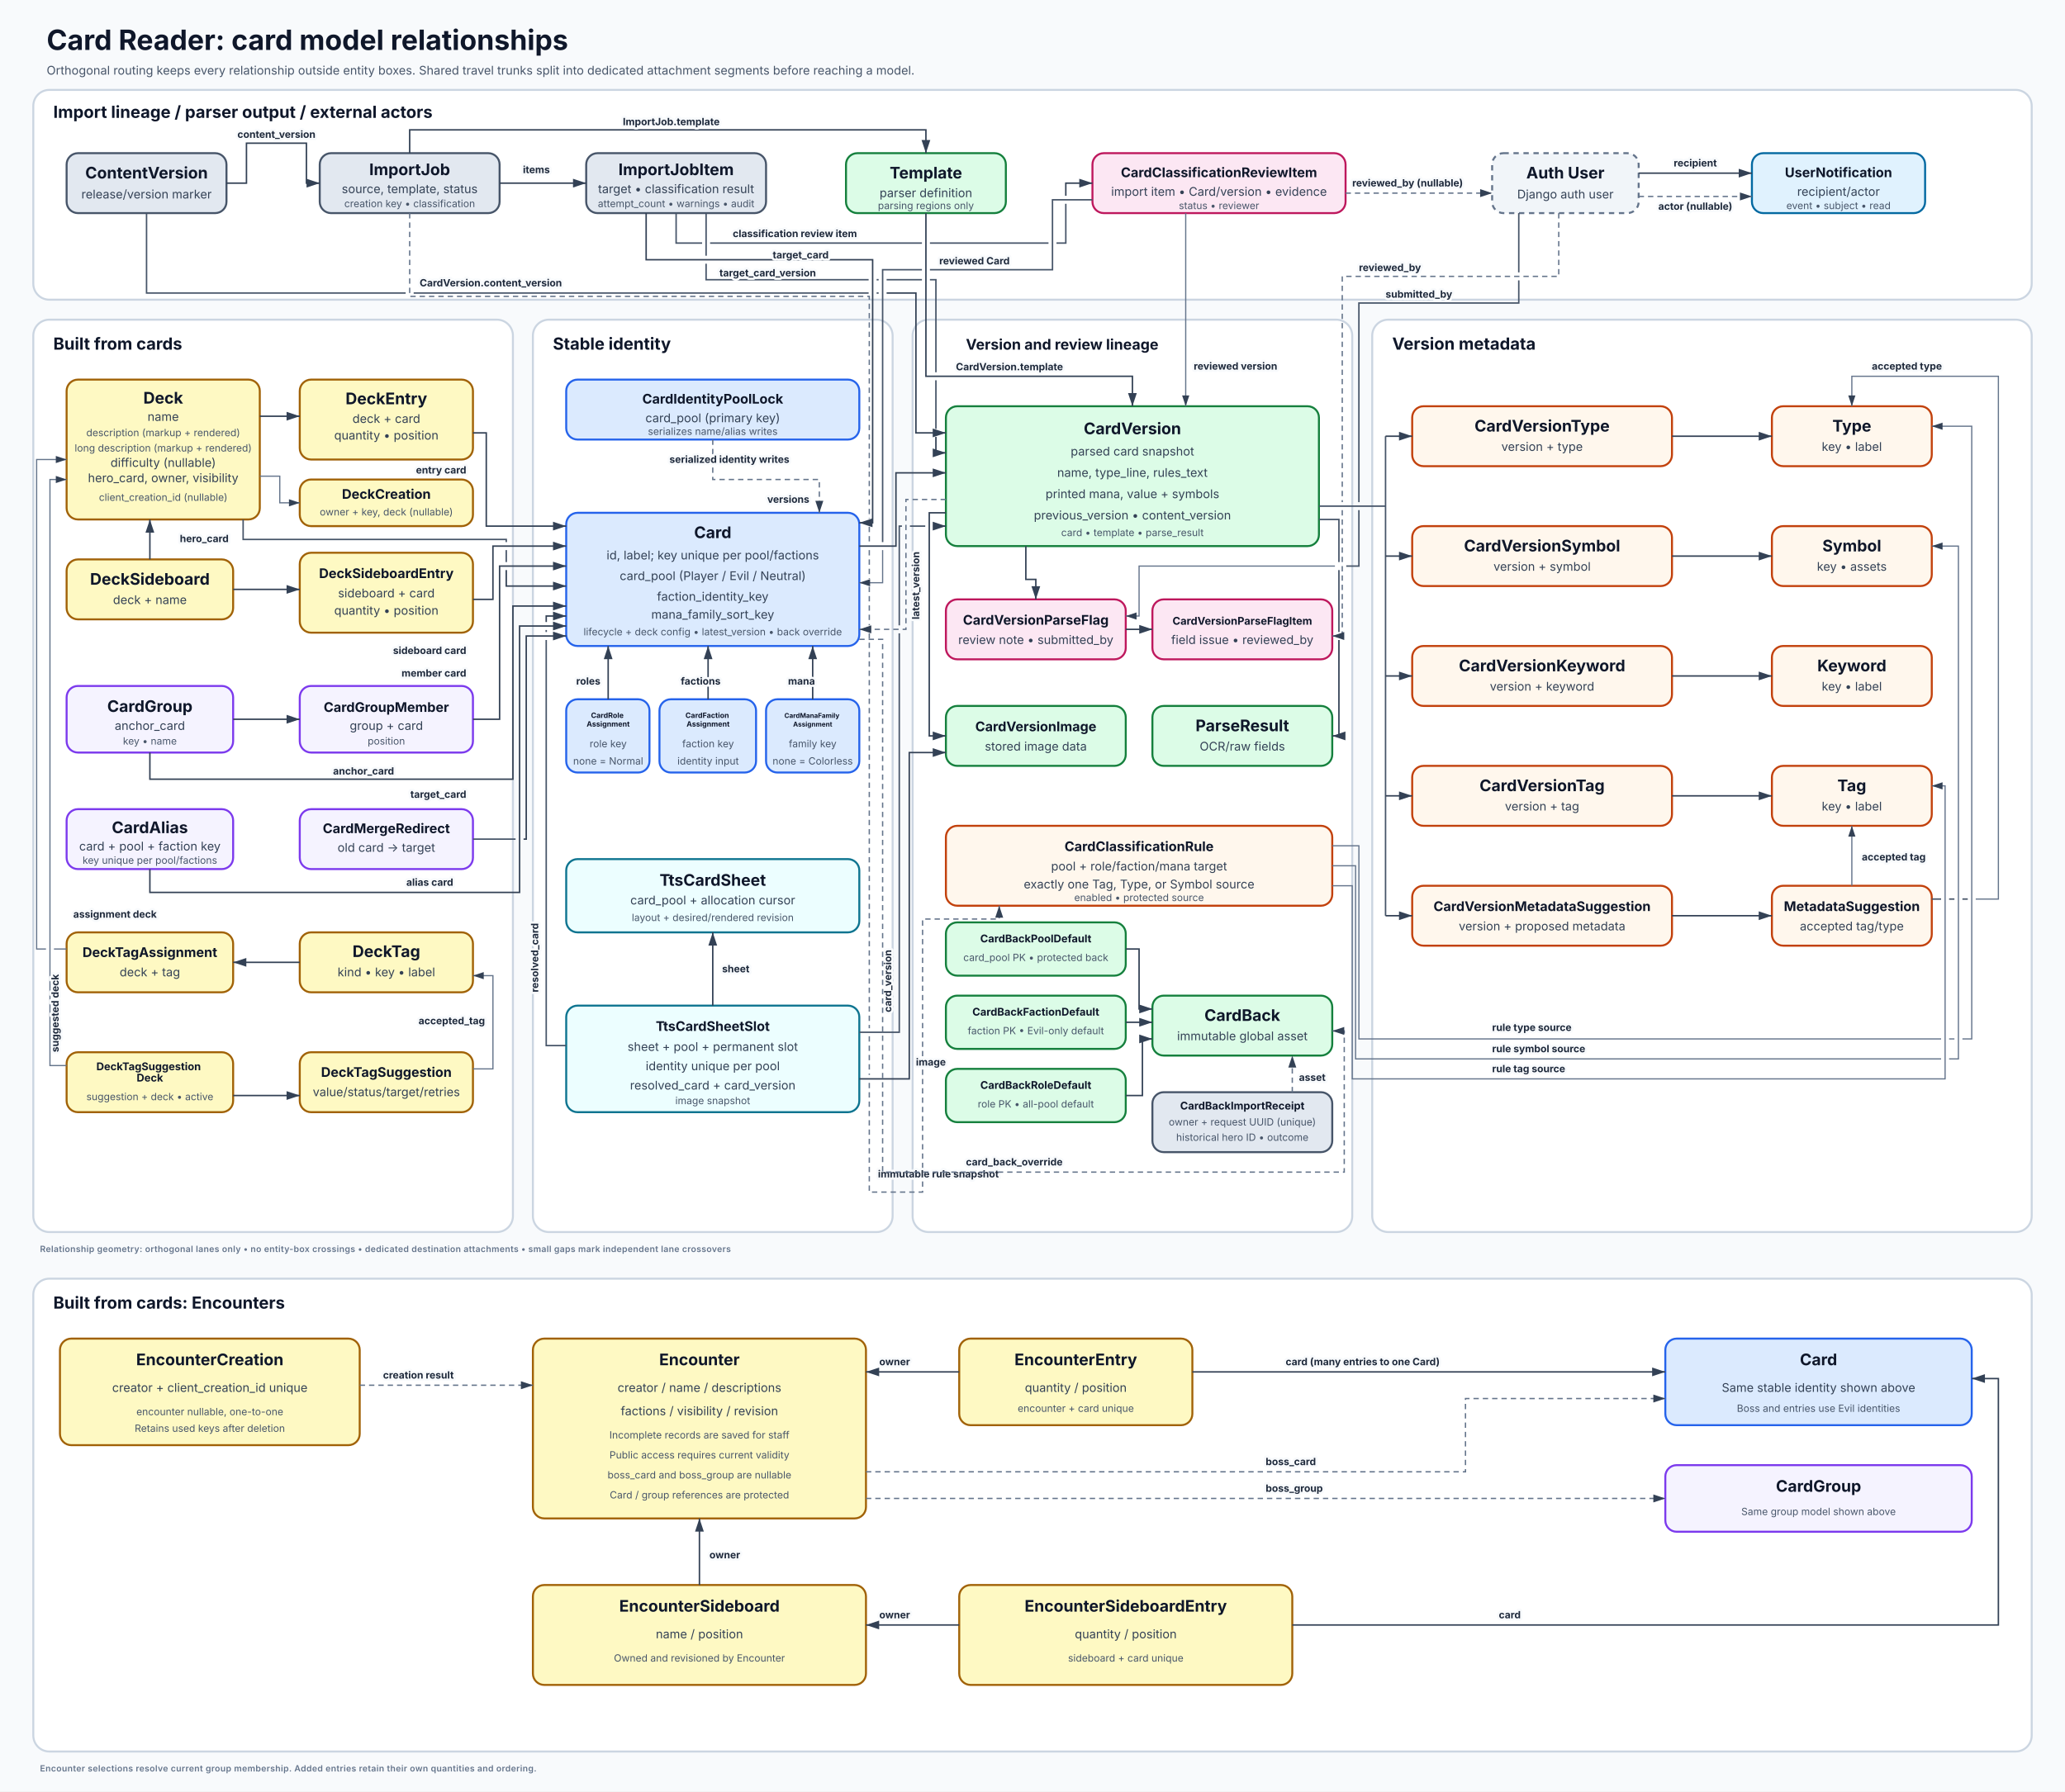
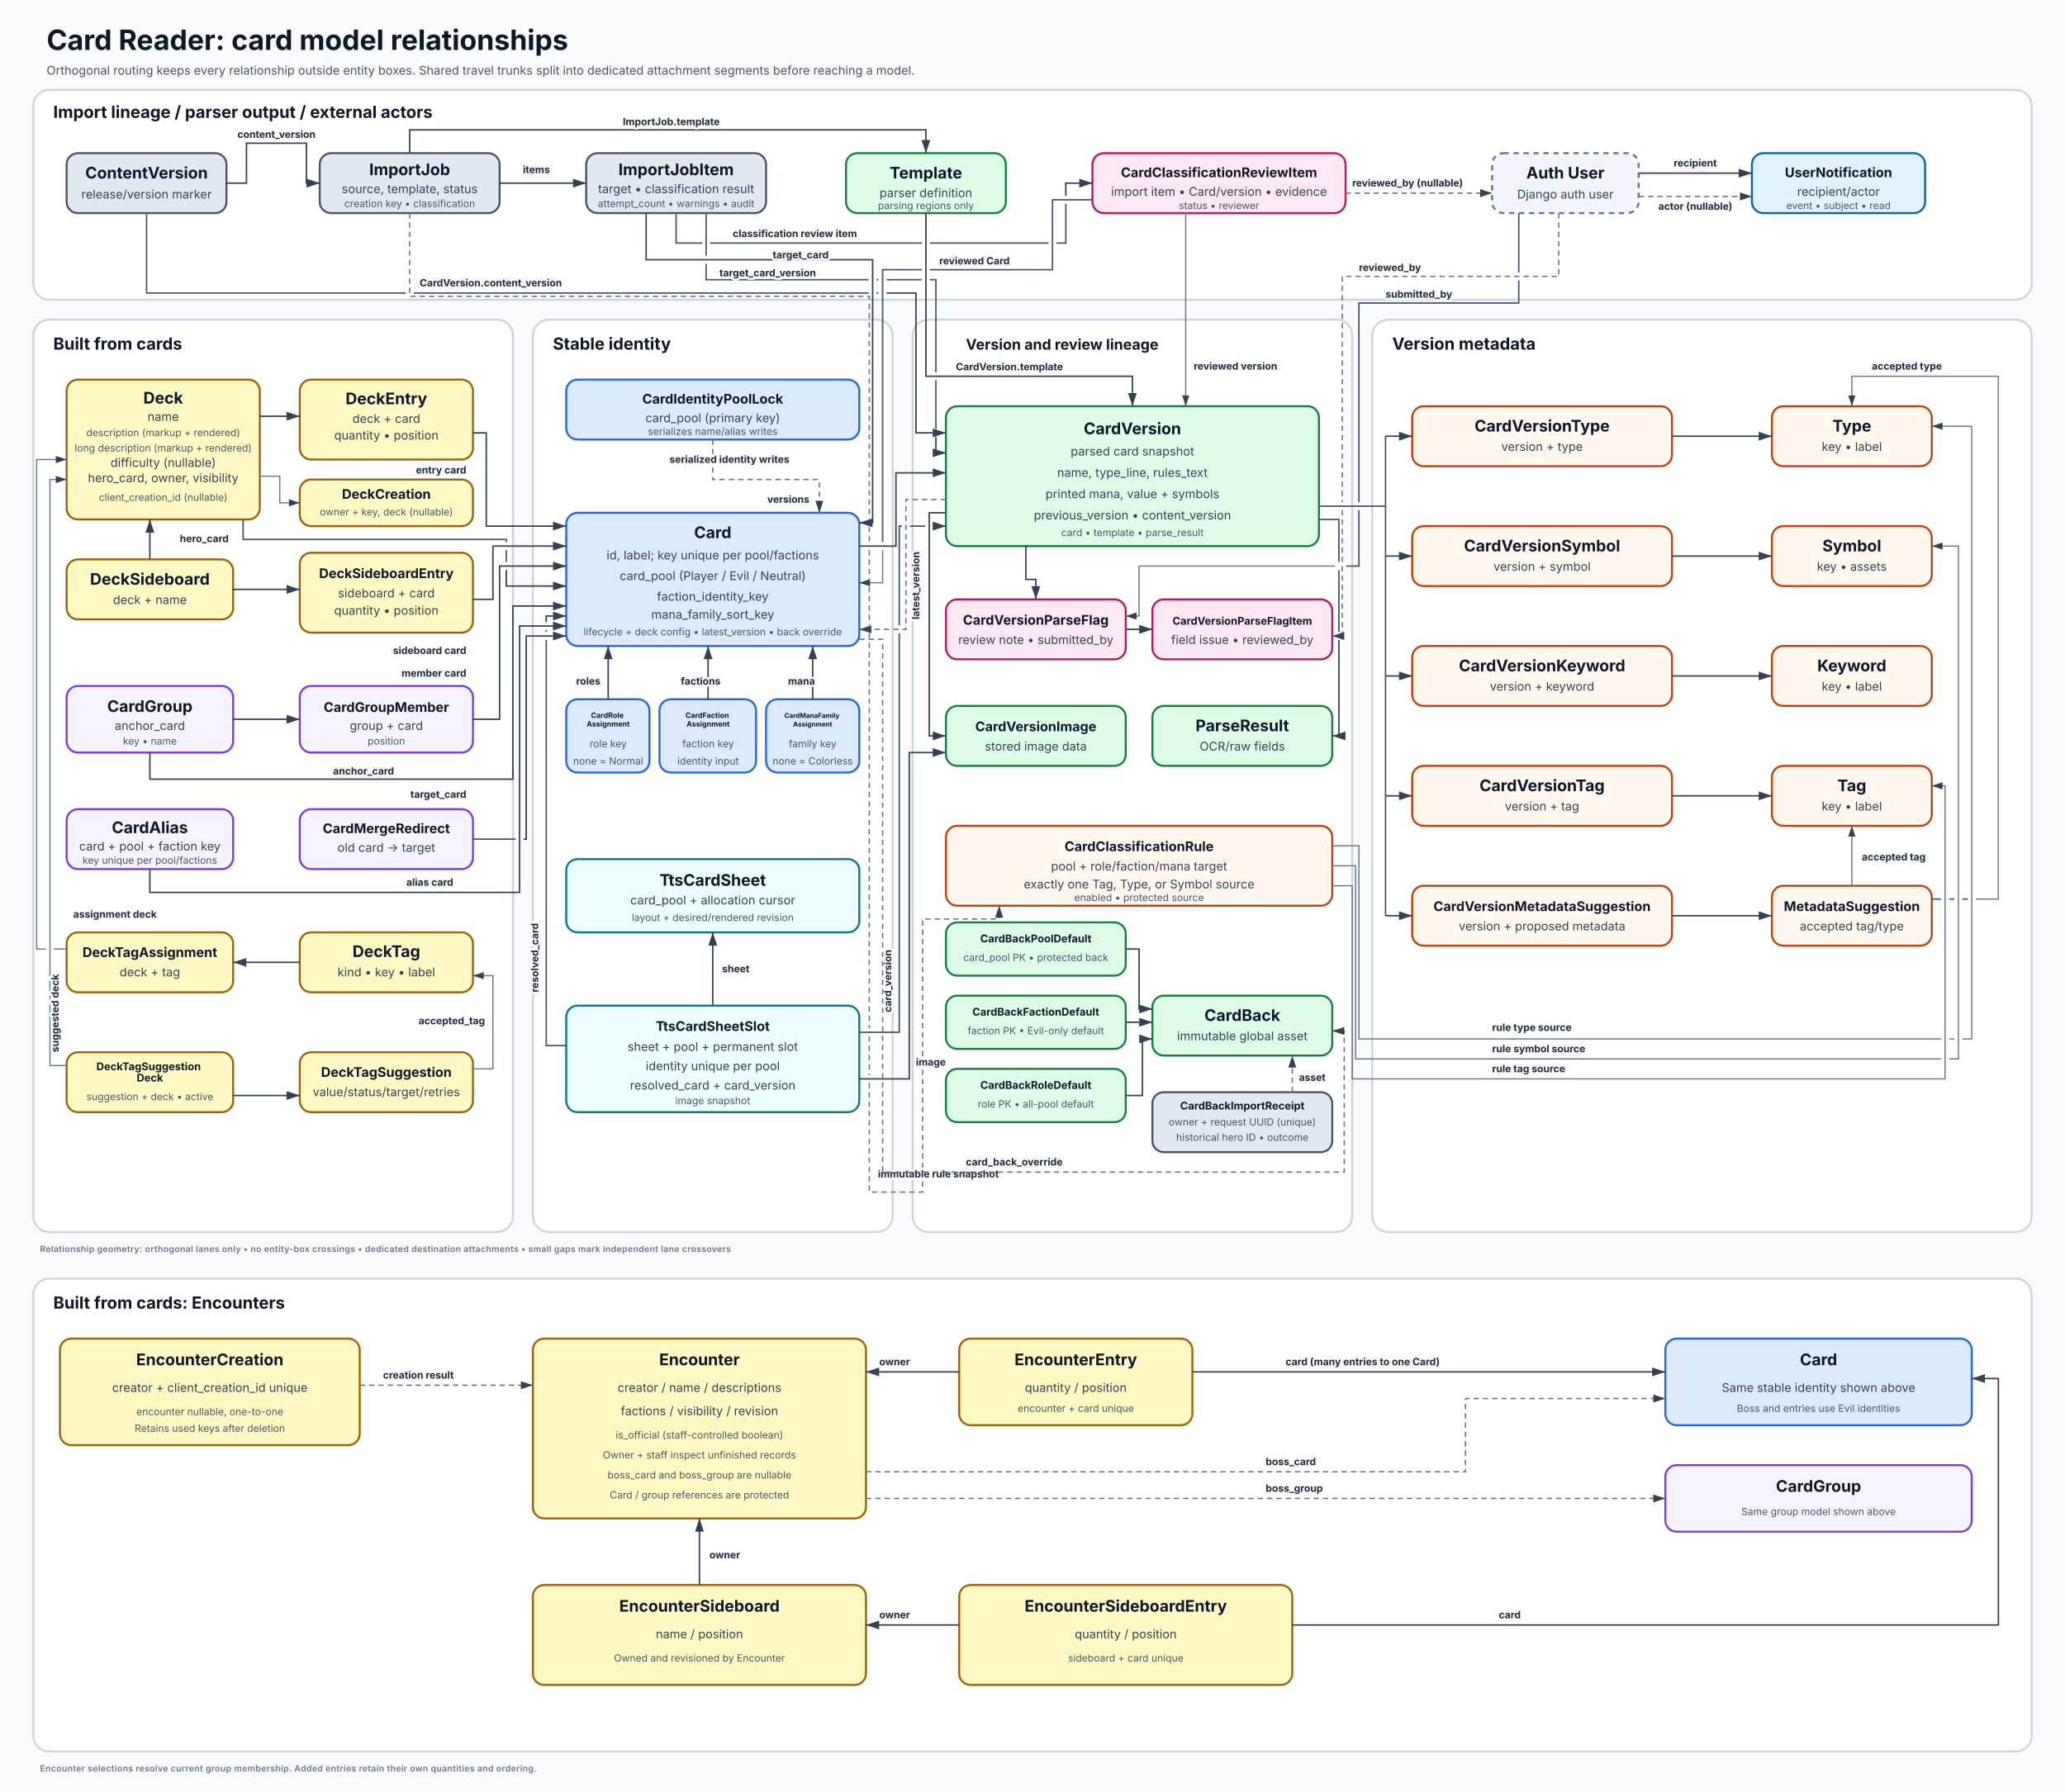
<svg xmlns="http://www.w3.org/2000/svg" width="3100" height="2690" viewBox="0 0 3100 2690" role="img" aria-labelledby="title desc">
  <defs>
    <marker id="arrow" markerWidth="10" markerHeight="10" refX="9" refY="3" orient="auto" markerUnits="strokeWidth">
      <path d="M0 0 L0 6 L9 3 Z" fill="#334155" />
    </marker>
    <style>
      .bg { fill: #f8fafc; }
      .band { fill: #ffffff; stroke: #cbd5e1; stroke-width: 3; rx: 24; }
      .band-title { font: 700 25px Inter, Arial, sans-serif; fill: #0f172a; }
      .band-title-tight { font: 700 22px Inter, Arial, sans-serif; fill: #0f172a; }
      .box { stroke-width: 3; rx: 17; }
      .card { fill: #dbeafe; stroke: #2563eb; }
      .left { fill: #fef9c3; stroke: #a16207; }
      .group { fill: #f5f3ff; stroke: #7c3aed; }
      .version { fill: #dcfce7; stroke: #15803d; }
      .meta { fill: #fff7ed; stroke: #c2410c; }
      .import { fill: #e2e8f0; stroke: #475569; }
      .review { fill: #fce7f3; stroke: #be185d; }
      .external { fill: #f1f5f9; stroke: #64748b; stroke-dasharray: 8 7; }
      .notify { fill: #e0f2fe; stroke: #0369a1; }
      .tts { fill: #ecfeff; stroke: #0e7490; }
      .title { font: 700 24px Inter, Arial, sans-serif; fill: #0f172a; text-anchor: middle; }
      .title-small { font: 700 20px Inter, Arial, sans-serif; fill: #0f172a; text-anchor: middle; }
      .title-tight { font: 700 16px Inter, Arial, sans-serif; fill: #0f172a; text-anchor: middle; }
      .model-name { font: 700 11px Inter, Arial, sans-serif; fill: #0f172a; text-anchor: middle; }
      .model-name-small { font: 700 10px Inter, Arial, sans-serif; fill: #0f172a; text-anchor: middle; }
      .field { font: 18px Inter, Arial, sans-serif; fill: #334155; text-anchor: middle; }
      .small { font: 15px Inter, Arial, sans-serif; fill: #475569; text-anchor: middle; }
      .line { stroke: #334155; stroke-width: 2.2; fill: none; stroke-linejoin: miter; marker-end: url(#arrow); }
      .thin { stroke: #64748b; stroke-width: 1.8; fill: none; stroke-linejoin: miter; marker-end: url(#arrow); }
      .thin-travel { stroke: #64748b; stroke-width: 1.8; fill: none; stroke-linejoin: miter; }
      .soft { stroke: #64748b; stroke-width: 2; fill: none; stroke-dasharray: 8 6; stroke-linejoin: miter; marker-end: url(#arrow); }
      .soft-travel { stroke: #64748b; stroke-width: 2; fill: none; stroke-dasharray: 8 6; stroke-linejoin: miter; }
      .bus { stroke: #475569; stroke-width: 2.2; fill: none; stroke-linejoin: miter; }
      .label { font: 700 15px Inter, Arial, sans-serif; fill: #1e293b; paint-order: stroke; stroke: #f8fafc; stroke-width: 7; stroke-linejoin: round; }
      .port-label { text-anchor: end; }
      .lane-note { font: 600 13px Inter, Arial, sans-serif; fill: #64748b; letter-spacing: .03em; }
    </style>
  </defs>
  <rect class="bg" width="3100" height="2690" />
  <text x="70" y="75" style="font: 700 42px Inter, Arial, sans-serif; fill: #0f172a;">Card Reader: card model relationships</text>
  <text x="70" y="112" style="font: 18px Inter, Arial, sans-serif; fill: #475569;">Orthogonal routing keeps every relationship outside entity boxes. Shared travel trunks split into dedicated attachment segments before reaching a model.</text>
  <rect class="band" x="50" y="135" width="3000" height="315" />
  <text class="band-title" x="80" y="177">Import lineage / parser output / external actors</text>
  <rect class="band" x="50" y="480" width="720" height="1370" />
  <text class="band-title" x="80" y="525">Built from cards</text>
  <rect class="band" x="800" y="480" width="540" height="1370" />
  <text class="band-title" x="830" y="525">Stable identity</text>
  <rect class="band" x="1370" y="480" width="660" height="1370" />
  <text class="band-title-tight" x="1450" y="525">Version and review lineage</text>
  <rect class="band" x="2060" y="480" width="990" height="1370" />
  <text class="band-title" x="2090" y="525">Version metadata</text>
  <rect class="box import" x="100" y="230" width="240" height="90" />
  <text class="title" x="220" y="268">ContentVersion</text>
  <text class="field" x="220" y="298">release/version marker</text>
  <rect class="box import" x="480" y="230" width="270" height="90" />
  <text class="title" x="615" y="263">ImportJob</text>
  <text class="field" x="615" y="290">source, template, status</text>
  <text class="small" x="615" y="311">creation key • classification</text>
  <rect class="box import" x="880" y="230" width="270" height="90" />
  <text class="title" x="1015" y="263">ImportJobItem</text>
  <text class="field" x="1015" y="290">target • classification result</text>
  <text class="small" x="1015" y="311">attempt_count • warnings • audit</text>
  <rect class="box version" x="1270" y="230" width="240" height="90" />
  <text class="title" x="1390" y="268">Template</text>
  <text class="field" x="1390" y="296">parser definition</text>
  <text class="small" x="1390" y="314">parsing regions only</text>
  <rect class="box review" x="1640" y="230" width="380" height="90" />
  <text class="title-small" x="1830" y="266">CardClassificationReviewItem</text>
  <text class="field" x="1830" y="294">import item • Card/version • evidence</text>
  <text class="small" x="1830" y="314">status • reviewer</text>
  <rect class="box external" x="2240" y="230" width="220" height="90" />
  <text class="title" x="2350" y="268">Auth User</text>
  <text class="field" x="2350" y="298">Django auth user</text>
  <rect class="box notify" x="2630" y="230" width="260" height="90" />
  <text class="title-small" x="2760" y="266">UserNotification</text>
  <text class="field" x="2760" y="294">recipient/actor</text>
  <text class="small" x="2760" y="314">event • subject • read</text>
  <rect class="box left" x="100" y="570" width="290" height="210" />
  <text class="title" x="245" y="606">Deck</text>
  <text class="field" x="245" y="632">name</text>
  <text class="small" x="245" y="655">description (markup + rendered)</text>
  <text class="small" x="245" y="678">long description (markup + rendered)</text>
  <text class="field" x="245" y="701">difficulty (nullable)</text>
  <text class="field" x="245" y="724">hero_card, owner, visibility</text>
  <text class="small" x="245" y="752">client_creation_id (nullable)</text>
  <rect class="box left" x="450" y="570" width="260" height="120" />
  <text class="title" x="580" y="607">DeckEntry</text>
  <text class="field" x="580" y="635">deck + card</text>
  <text class="field" x="580" y="660">quantity • position</text>
  <rect class="box left" x="450" y="720" width="260" height="70" />
  <text class="title-small" x="580" y="749">DeckCreation</text>
  <text class="small" x="580" y="774">owner + key, deck (nullable)</text>
  <rect class="box left" x="100" y="840" width="250" height="90" />
  <text class="title" x="225" y="878">DeckSideboard</text>
  <text class="field" x="225" y="907">deck + name</text>
  <rect class="box left" x="450" y="830" width="260" height="120" />
  <text class="title-small" x="580" y="868">DeckSideboardEntry</text>
  <text class="field" x="580" y="897">sideboard + card</text>
  <text class="field" x="580" y="923">quantity • position</text>
  <rect class="box group" x="100" y="1030" width="250" height="100" />
  <text class="title" x="225" y="1069">CardGroup</text>
  <text class="field" x="225" y="1096">anchor_card</text>
  <text class="small" x="225" y="1118">key • name</text>
  <rect class="box group" x="450" y="1030" width="260" height="100" />
  <text class="title-small" x="580" y="1069">CardGroupMember</text>
  <text class="field" x="580" y="1096">group + card</text>
  <text class="small" x="580" y="1118">position</text>
  <rect class="box group" x="100" y="1215" width="250" height="90" />
  <text class="title" x="225" y="1251">CardAlias</text>
  <text class="field" x="225" y="1277">card + pool + faction key</text>
  <text class="small" x="225" y="1297">key unique per pool/factions</text>
  <rect class="box group" x="450" y="1215" width="260" height="90" />
  <text class="title-small" x="580" y="1251">CardMergeRedirect</text>
  <text class="field" x="580" y="1279">old card → target</text>
  <rect class="box left" x="100" y="1400" width="250" height="90" />
  <text class="title-small" x="225" y="1437">DeckTagAssignment</text>
  <text class="field" x="225" y="1466">deck + tag</text>
  <rect class="box left" x="450" y="1400" width="260" height="90" />
  <text class="title" x="580" y="1437">DeckTag</text>
  <text class="field" x="580" y="1466">kind • key • label</text>
  <rect class="box left" x="100" y="1580" width="250" height="90" />
  <text class="title-tight" x="225" y="1607">
    <tspan x="225">DeckTagSuggestion</tspan>
    <tspan x="225" dy="17">Deck</tspan>
  </text>
  <text class="small" x="225" y="1652">suggestion + deck • active</text>
  <rect class="box left" x="450" y="1580" width="260" height="90" />
  <text class="title-small" x="580" y="1617">DeckTagSuggestion</text>
  <text class="field" x="580" y="1646">value/status/target/retries</text>
  <rect class="box card" x="850" y="570" width="440" height="90" />
  <text class="title-small" x="1070" y="606">CardIdentityPoolLock</text>
  <text class="field" x="1070" y="634">card_pool (primary key)</text>
  <text class="small" x="1070" y="653">serializes name/alias writes</text>
  <rect class="box card" x="850" y="770" width="440" height="200" />
  <text class="title" x="1070" y="808">Card</text>
  <text class="field" x="1070" y="840">id, label; key unique per pool/factions</text>
  <text class="field" x="1070" y="871">card_pool (Player / Evil / Neutral)</text>
  <text class="field" x="1070" y="902">faction_identity_key</text>
  <text class="field" x="1070" y="929">mana_family_sort_key</text>
  <text class="small" x="1070" y="954">lifecycle + deck config • latest_version • back override</text>
  <rect class="box card" x="850" y="1050" width="125" height="110" />
  <text class="model-name" x="913" y="1078">
    <tspan x="913">CardRole</tspan>
    <tspan x="913" dy="13">Assignment</tspan>
  </text>
  <text class="small" x="913" y="1122">role key</text>
  <text class="small" x="913" y="1148">none = Normal</text>
  <rect class="box card" x="990" y="1050" width="145" height="110" />
  <text class="model-name" x="1063" y="1078">
    <tspan x="1063">CardFaction</tspan>
    <tspan x="1063" dy="13">Assignment</tspan>
  </text>
  <text class="small" x="1063" y="1122">faction key</text>
  <text class="small" x="1063" y="1148">identity input</text>
  <rect class="box card" x="1150" y="1050" width="140" height="110" />
  <text class="model-name-small" x="1220" y="1078">
    <tspan x="1220">CardManaFamily</tspan>
    <tspan x="1220" dy="13">Assignment</tspan>
  </text>
  <text class="small" x="1220" y="1122">family key</text>
  <text class="small" x="1220" y="1148">none = Colorless</text>
  <rect class="box tts" x="850" y="1290" width="440" height="110" />
  <text class="title" x="1070" y="1330">TtsCardSheet</text>
  <text class="field" x="1070" y="1358">card_pool + allocation cursor</text>
  <text class="small" x="1070" y="1383">layout + desired/rendered revision</text>
  <rect class="box tts" x="850" y="1510" width="440" height="160" />
  <text class="title-small" x="1070" y="1548">TtsCardSheetSlot</text>
  <text class="field" x="1070" y="1578">sheet + pool + permanent slot</text>
  <text class="field" x="1070" y="1607">identity unique per pool</text>
  <text class="field" x="1070" y="1636">resolved_card + card_version</text>
  <text class="small" x="1070" y="1658">image snapshot</text>
  <rect class="box version" x="1420" y="610" width="560" height="210" />
  <text class="title" x="1700" y="652">CardVersion</text>
  <text class="field" x="1700" y="684">parsed card snapshot</text>
  <text class="field" x="1700" y="716">name, type_line, rules_text</text>
  <text class="field" x="1700" y="748">printed mana, value + symbols</text>
  <text class="field" x="1700" y="780">previous_version • content_version</text>
  <text class="small" x="1700" y="805">card • template • parse_result</text>
  <rect class="box review" x="1420" y="900" width="270" height="90" />
  <text class="title-small" x="1555" y="938">CardVersionParseFlag</text>
  <text class="field" x="1555" y="967">review note • submitted_by</text>
  <rect class="box review" x="1730" y="900" width="270" height="90" />
  <text class="title-tight" x="1865" y="938">CardVersionParseFlagItem</text>
  <text class="field" x="1865" y="967">field issue • reviewed_by</text>
  <rect class="box version" x="1420" y="1060" width="270" height="90" />
  <text class="title-small" x="1555" y="1098">CardVersionImage</text>
  <text class="field" x="1555" y="1127">stored image data</text>
  <rect class="box version" x="1730" y="1060" width="270" height="90" />
  <text class="title" x="1865" y="1098">ParseResult</text>
  <text class="field" x="1865" y="1127">OCR/raw fields</text>
  <rect class="box meta" x="1420" y="1240" width="580" height="120" />
  <text class="title-small" x="1710" y="1278">CardClassificationRule</text>
  <text class="field" x="1710" y="1307">pool + role/faction/mana target</text>
  <text class="field" x="1710" y="1334">exactly one Tag, Type, or Symbol source</text>
  <text class="small" x="1710" y="1353">enabled • protected source</text>
  <rect class="box version" x="1420" y="1385" width="270" height="80" />
  <text class="title-tight" x="1555" y="1415">CardBackPoolDefault</text>
  <text class="small" x="1555" y="1443">card_pool PK • protected back</text>
  <rect class="box version" x="1420" y="1495" width="270" height="80" />
  <text class="title-tight" x="1555" y="1525">CardBackFactionDefault</text>
  <text class="small" x="1555" y="1553">faction PK • Evil-only default</text>
  <rect class="box version" x="1420" y="1605" width="270" height="80" />
  <text class="title-tight" x="1555" y="1635">CardBackRoleDefault</text>
  <text class="small" x="1555" y="1663">role PK • all-pool default</text>
  <rect class="box version" x="1730" y="1495" width="270" height="90" />
  <text class="title" x="1865" y="1533">CardBack</text>
  <text class="field" x="1865" y="1562">immutable global asset</text>
  <rect class="box import" x="1730" y="1640" width="270" height="90" />
  <text class="title-tight" x="1865" y="1666">CardBackImportReceipt</text>
  <text class="small" x="1865" y="1690">owner + request UUID (unique)</text>
  <text class="small" x="1865" y="1713">historical hero ID • outcome</text>
  <path class="soft" d="M1940 1640 L1940 1585" />
  <text class="label" x="1950" y="1623">asset</text>
  <rect class="box meta" x="2120" y="610" width="390" height="90" />
  <text class="title" x="2315" y="648">CardVersionType</text>
  <text class="field" x="2315" y="677">version + type</text>
  <rect class="box meta" x="2660" y="610" width="240" height="90" />
  <text class="title" x="2780" y="648">Type</text>
  <text class="field" x="2780" y="677">key • label</text>
  <rect class="box meta" x="2120" y="790" width="390" height="90" />
  <text class="title" x="2315" y="828">CardVersionSymbol</text>
  <text class="field" x="2315" y="857">version + symbol</text>
  <rect class="box meta" x="2660" y="790" width="240" height="90" />
  <text class="title" x="2780" y="828">Symbol</text>
  <text class="field" x="2780" y="857">key • assets</text>
  <rect class="box meta" x="2120" y="970" width="390" height="90" />
  <text class="title" x="2315" y="1008">CardVersionKeyword</text>
  <text class="field" x="2315" y="1037">version + keyword</text>
  <rect class="box meta" x="2660" y="970" width="240" height="90" />
  <text class="title" x="2780" y="1008">Keyword</text>
  <text class="field" x="2780" y="1037">key • label</text>
  <rect class="box meta" x="2120" y="1150" width="390" height="90" />
  <text class="title" x="2315" y="1188">CardVersionTag</text>
  <text class="field" x="2315" y="1217">version + tag</text>
  <rect class="box meta" x="2660" y="1150" width="240" height="90" />
  <text class="title" x="2780" y="1188">Tag</text>
  <text class="field" x="2780" y="1217">key • label</text>
  <rect class="box meta" x="2120" y="1330" width="390" height="90" />
  <text class="title-small" x="2315" y="1368">CardVersionMetadataSuggestion</text>
  <text class="field" x="2315" y="1397">version + proposed metadata</text>
  <rect class="box meta" x="2660" y="1330" width="240" height="90" />
  <text class="title-small" x="2780" y="1368">MetadataSuggestion</text>
  <text class="field" x="2780" y="1397">accepted tag/type</text>
  <path class="line" d="M340 275 L370 275 L370 215 L460 215 L460 275 L480 275" />
  <text class="label" x="415" y="207" text-anchor="middle">content_version</text>
  <path class="line" d="M750 275 L880 275" />
  <text class="label" x="785" y="260">items</text>
  <path class="line" d="M615 230 L615 195 L1390 195 L1390 230" />
  <text class="label" x="935" y="188">ImportJob.template</text>
  <path class="bus" d="M1015 320 L1015 365 L1054 365" />
  <path class="bus" d="M1066 365 L1384 365" />
  <path class="bus" d="M1396 365 L1574 365" />
  <path class="bus" d="M1586 365 L1600 365 L1600 306" />
  <path class="line" d="M1600 294 L1600 275 L1640 275" />
  <text class="label" x="1100" y="356">classification review item</text>
  <path class="soft" d="M2020 290 L2240 290" />
  <text class="label" x="2030" y="280">reviewed_by (nullable)</text>
  <path class="line" d="M2460 260 L2630 260" />
  <text class="label" x="2545" y="250" text-anchor="middle">recipient</text>
  <path class="soft" d="M2460 295 L2630 295" />
  <text class="label" x="2545" y="315" text-anchor="middle">actor (nullable)</text>
  <path class="bus" d="M220 320 L220 440 L609 440" />
  <path class="bus" d="M621 440 L1304 440" />
  <path class="bus" d="M1316 440 L1319 440" />
  <path class="line" d="M1331 440 L1375 440 L1375 650 L1420 650" />
  <text class="label" x="630" y="430">CardVersion.content_version</text>
  <path class="bus" d="M1060 320 L1060 384" />
  <path class="bus" d="M1060 396 L1060 420 L1304 420" />
  <path class="bus" d="M1316 420 L1319 420" />
  <path class="bus" d="M1331 420 L1384 420" />
  <path class="bus" d="M1396 420 L1405 420 L1405 559" />
  <path class="bus" d="M1405 571 L1405 644" />
  <path class="line" d="M1405 656 L1405 680 L1420 680" />
  <text class="label" x="1080" y="415">target_card_version</text>
  <path class="line" d="M970 320 L970 390 L1310 390 L1310 785 L1290 785" />
  <text class="label" x="1160" y="388">target_card</text>
  <path class="line" d="M1390 320 L1390 565 L1700 565 L1700 610" />
  <text class="label" x="1435" y="556">CardVersion.template</text>
  <path class="thin" d="M1780 320 L1780 610" />
  <text class="label" x="1792" y="555">reviewed version</text>
  <path class="bus" d="M1640 300 L1580 300 L1580 405 L1396 405" />
  <path class="bus" d="M1384 405 L1325 405 L1325 814" />
  <path class="thin" d="M1325 826 L1325 875 L1290 875" />
  <text class="label" x="1410" y="397">reviewed Card</text>
  <path class="bus" d="M2280 320 L2280 409" />
  <path class="bus" d="M2280 421 L2280 455 L2040 455 L2040 754" />
  <path class="bus" d="M2040 766 L2040 850 L2021 850" />
  <path class="thin" d="M2004 850 L1710 850 L1710 925 L1690 925" />
  <text class="label" x="2080" y="447">submitted_by</text>
  <path class="soft-travel" d="M2340 320 L2340 415 L2015 415 L2015 754" />
  <path class="soft" d="M2015 766 L2015 955 L2000 955" />
  <text class="label" x="2040" y="407">reviewed_by</text>
  <path class="soft-travel" d="M615 320 L615 445 L1305 445 L1305 779" />
  <path class="soft-travel" d="M1305 791 L1305 814" />
  <path class="soft-travel" d="M1305 826 L1305 869" />
  <path class="soft-travel" d="M1305 881 L1305 939" />
  <path class="soft-travel" d="M1305 951 L1305 1544" />
  <path class="soft-travel" d="M1305 1556 L1305 1614" />
  <path class="soft" d="M1305 1626 L1305 1790 L1385 1790 L1385 1380 L1500 1380 L1500 1360" />
  <text class="label" x="1318" y="1768">immutable rule snapshot</text>
  <path class="line" d="M390 625 L450 625" />
  <path class="thin" d="M390 715 L420 715 L420 755 L450 755" />
  <path class="line" d="M225 840 L225 780" />
  <path class="line" d="M350 885 L450 885" />
  <path class="line" d="M350 1080 L450 1080" />
  <path class="line" d="M450 1445 L350 1445" />
  <path class="line" d="M350 1645 L450 1645" />
  <path class="thin-travel" d="M100 1425 L81 1425" />
  <path class="thin" d="M69 1425 L55 1425 L55 690 L100 690" />
  <text class="label" x="110" y="1378">assignment deck</text>
  <path class="thin" d="M100 1600 L75 1600 L75 720 L100 720" />
  <text class="label" x="88" y="1580" transform="rotate(-90 88 1580)">suggested deck</text>
  <path class="thin" d="M710 1605 L740 1605 L740 1465 L710 1465" />
  <text class="label" x="728" y="1538" text-anchor="end">accepted_tag</text>
  <path class="line" d="M710 650 L730 650 L730 790 L850 790" />
  <text class="label" x="700" y="711" text-anchor="end">entry card</text>
  <path class="line" d="M710 900 L740 900 L740 820 L850 820" />
  <text class="label" x="700" y="982" text-anchor="end">sideboard card</text>
  <path class="line" d="M710 1080 L750 1080 L750 850 L850 850" />
  <text class="label" x="700" y="1016" text-anchor="end">member card</text>
  <path class="bus" d="M365 780 L365 810 L760 810 L760 814" />
  <path class="bus" d="M760 826 L760 844" />
  <path class="line" d="M760 856 L760 880 L850 880" />
  <text class="label" x="270" y="814">hero_card</text>
  <path class="line" d="M225 1130 L225 1170 L770 1170 L770 910 L850 910" />
  <text class="label" x="500" y="1163">anchor_card</text>
  <path class="line" d="M225 1305 L225 1340 L780 1340 L780 940 L850 940" />
  <text class="label" x="610" y="1330">alias card</text>
  <path class="bus" d="M710 1260 L774 1260" />
  <path class="line" d="M786 1260 L790 1260 L790 955 L850 955" />
  <text class="label" x="700" y="1198" text-anchor="end">target_card</text>
  <path class="soft" d="M1070 660 L1070 720 L1230 720 L1230 770" />
  <text class="label" x="1095" y="695" text-anchor="middle">serialized identity writes</text>
  <path class="line" d="M913 1050 L913 970" />
  <text class="label" x="865" y="1028">roles</text>
  <path class="line" d="M1063 1050 L1063 970" />
  <text class="label" x="1022" y="1028">factions</text>
  <path class="line" d="M1220 1050 L1220 970" />
  <text class="label" x="1183" y="1028">mana</text>
  <path class="line" d="M1070 1510 L1070 1400" />
  <text class="label" x="1084" y="1460">sheet</text>
  <path class="bus" d="M850 1570 L820 1570 L820 961" />
  <path class="bus" d="M820 949 L820 946" />
  <path class="line" d="M820 934 L820 925 L850 925" />
  <text class="label" x="808" y="1490" transform="rotate(-90 808 1490)">resolved_card</text>
  <path class="bus" d="M1290 1550 L1350 1550 L1350 951" />
  <path class="bus" d="M1350 939 L1350 790 L1354 790" />
  <path class="bus" d="M1366 790 L1389 790" />
  <path class="line" d="M1401 790 L1420 790" />
  <text class="label" x="1338" y="1520" transform="rotate(-90 1338 1520)">card_version</text>
  <path class="line" d="M1290 1620 L1365 1620 L1365 1130 L1420 1130" />
  <text class="label" x="1375" y="1600">image</text>
  <path class="line" d="M1290 820 L1345 820 L1345 710 L1420 710" />
  <text class="label" x="1215" y="755" text-anchor="end">versions</text>
  <path class="soft" d="M1420 750 L1360 750 L1360 945 L1290 945" />
  <text class="label" x="1380" y="930" transform="rotate(-90 1380 930)">latest_version</text>
  <path class="line" d="M1690 1425 L1710 1425 L1710 1515 L1730 1515" />
  <path class="line" d="M1690 1535 L1730 1535" />
  <path class="line" d="M1690 1645 L1715 1645 L1715 1560 L1730 1560" />
  <path class="soft" d="M1290 960 L1325 960 L1325 1760 L2018 1760 L2018 1548 L2000 1548" />
  <text class="label" x="1450" y="1750">card_back_override</text>
  <path class="line" d="M1540 820 L1540 870 L1555 870 L1555 900" />
  <path class="line" d="M1690 945 L1730 945" />
  <path class="line" d="M1420 770 L1395 770 L1395 1105 L1420 1105" />
  <path class="bus" d="M1980 780 L2010 780 L2010 844" />
  <path class="bus" d="M2010 856 L2010 949" />
  <path class="line" d="M2010 961 L2010 1105 L2000 1105" />
  <path class="bus" d="M1980 760 L2080 760" />
  <path class="bus" d="M2080 655 L2080 1375" />
  <path class="line" d="M2080 655 L2120 655" />
  <path class="line" d="M2080 835 L2120 835" />
  <path class="line" d="M2080 1015 L2120 1015" />
  <path class="line" d="M2080 1195 L2120 1195" />
  <path class="line" d="M2080 1375 L2120 1375" />
  <path class="line" d="M2510 655 L2660 655" />
  <path class="line" d="M2510 835 L2660 835" />
  <path class="line" d="M2510 1015 L2660 1015" />
  <path class="line" d="M2510 1195 L2660 1195" />
  <path class="line" d="M2510 1375 L2660 1375" />
  <path class="thin-travel" d="M2000 1270 L2040 1270 L2040 1560 L2914 1560" />
  <path class="thin-travel" d="M2926 1560 L2934 1560" />
  <path class="thin" d="M2946 1560 L2960 1560 L2960 640 L2900 640" />
  <text class="label" x="2240" y="1548">rule type source</text>
  <path class="thin-travel" d="M2000 1300 L2035 1300 L2035 1590 L2914 1590" />
  <path class="thin" d="M2926 1590 L2940 1590 L2940 820 L2900 820" />
  <text class="label" x="2240" y="1580">rule symbol source</text>
  <path class="thin" d="M2000 1330 L2030 1330 L2030 1620 L2920 1620 L2920 1180 L2900 1180" />
  <text class="label" x="2240" y="1610">rule tag source</text>
  <path class="bus" d="M2900 1350 L2914 1350" />
  <path class="bus" d="M2926 1350 L2934 1350" />
  <path class="bus" d="M2946 1350 L2954 1350" />
  <path class="thin" d="M2966 1350 L3000 1350 L3000 565 L2780 565 L2780 610" />
  <text class="label" x="2810" y="555">accepted type</text>
  <path class="thin" d="M2780 1330 L2780 1240" />
  <text class="label" x="2795" y="1292">accepted tag</text>
  <text class="lane-note" x="60" y="1880">Relationship geometry: orthogonal lanes only • no entity-box crossings • dedicated destination attachments • small gaps mark independent lane crossovers</text>
  <rect class="band" x="50" y="1920" width="3000" height="710" />
  <text class="band-title" x="80" y="1965">Built from cards: Encounters</text>
  <rect class="box left" x="90" y="2010" width="450" height="160" />
  <text class="title" x="315" y="2050">EncounterCreation</text>
  <text class="field" x="315" y="2090">creator + client_creation_id unique</text>
  <text class="small" x="315" y="2125">encounter nullable, one-to-one</text>
  <text class="small" x="315" y="2150">Retains used keys after deletion</text>
  <rect class="box left" x="800" y="2010" width="500" height="270" />
  <text class="title" x="1050" y="2050">Encounter</text>
  <text class="field" x="1050" y="2090">creator / name / descriptions</text>
  <text class="field" x="1050" y="2125">factions / visibility / revision</text>
-   <text class="small" x="1050" y="2160">Incomplete records are saved for staff</text>
-   <text class="small" x="1050" y="2190">Public access requires current validity</text>
+   <text class="small" x="1050" y="2160">is_official (staff-controlled boolean)</text>
+   <text class="small" x="1050" y="2190">Owner + staff inspect unfinished records</text>
  <text class="small" x="1050" y="2220">boss_card and boss_group are nullable</text>
  <text class="small" x="1050" y="2250">Card / group references are protected</text>
  <rect class="box left" x="1440" y="2010" width="350" height="130" />
  <text class="title" x="1615" y="2050">EncounterEntry</text>
  <text class="field" x="1615" y="2090">quantity / position</text>
  <text class="small" x="1615" y="2120">encounter + card unique</text>
  <rect class="box card" x="2500" y="2010" width="460" height="130" />
  <text class="title" x="2730" y="2050">Card</text>
  <text class="field" x="2730" y="2090">Same stable identity shown above</text>
  <text class="small" x="2730" y="2120">Boss and entries use Evil identities</text>
  <rect class="box group" x="2500" y="2200" width="460" height="100" />
  <text class="title" x="2730" y="2240">CardGroup</text>
  <text class="small" x="2730" y="2275">Same group model shown above</text>
  <path class="soft" d="M540 2080 L800 2080" />
  <text class="label" x="575" y="2070">creation result</text>
  <path class="line" d="M1440 2060 L1300 2060" />
  <text class="label" x="1320" y="2050">owner</text>
  <path class="line" d="M1790 2060 L2500 2060" />
  <text class="label" x="1930" y="2050">card (many entries to one Card)</text>
  <path class="soft" d="M1300 2210 L2200 2210 L2200 2100 L2500 2100" />
  <text class="label" x="1900" y="2200">boss_card</text>
  <path class="soft" d="M1300 2250 L2500 2250" />
  <text class="label" x="1900" y="2240">boss_group</text>
  <rect class="box left" x="800" y="2380" width="500" height="150" />
  <text class="title" x="1050" y="2420">EncounterSideboard</text>
  <text class="field" x="1050" y="2460">name / position</text>
  <text class="small" x="1050" y="2495">Owned and revisioned by Encounter</text>
  <rect class="box left" x="1440" y="2380" width="500" height="150" />
  <text class="title" x="1690" y="2420">EncounterSideboardEntry</text>
  <text class="field" x="1690" y="2460">quantity / position</text>
  <text class="small" x="1690" y="2495">sideboard + card unique</text>
  <path class="line" d="M1050 2380 L1050 2280" />
  <text class="label" x="1065" y="2340">owner</text>
  <path class="line" d="M1440 2440 L1300 2440" />
  <text class="label" x="1320" y="2430">owner</text>
  <path class="line" d="M1940 2440 L3000 2440 L3000 2070 L2960 2070" />
  <text class="label" x="2250" y="2430">card</text>
  <text class="lane-note" x="60" y="2660">Encounter selections resolve current group membership. Added entries retain their own quantities and ordering.</text>
</svg>
